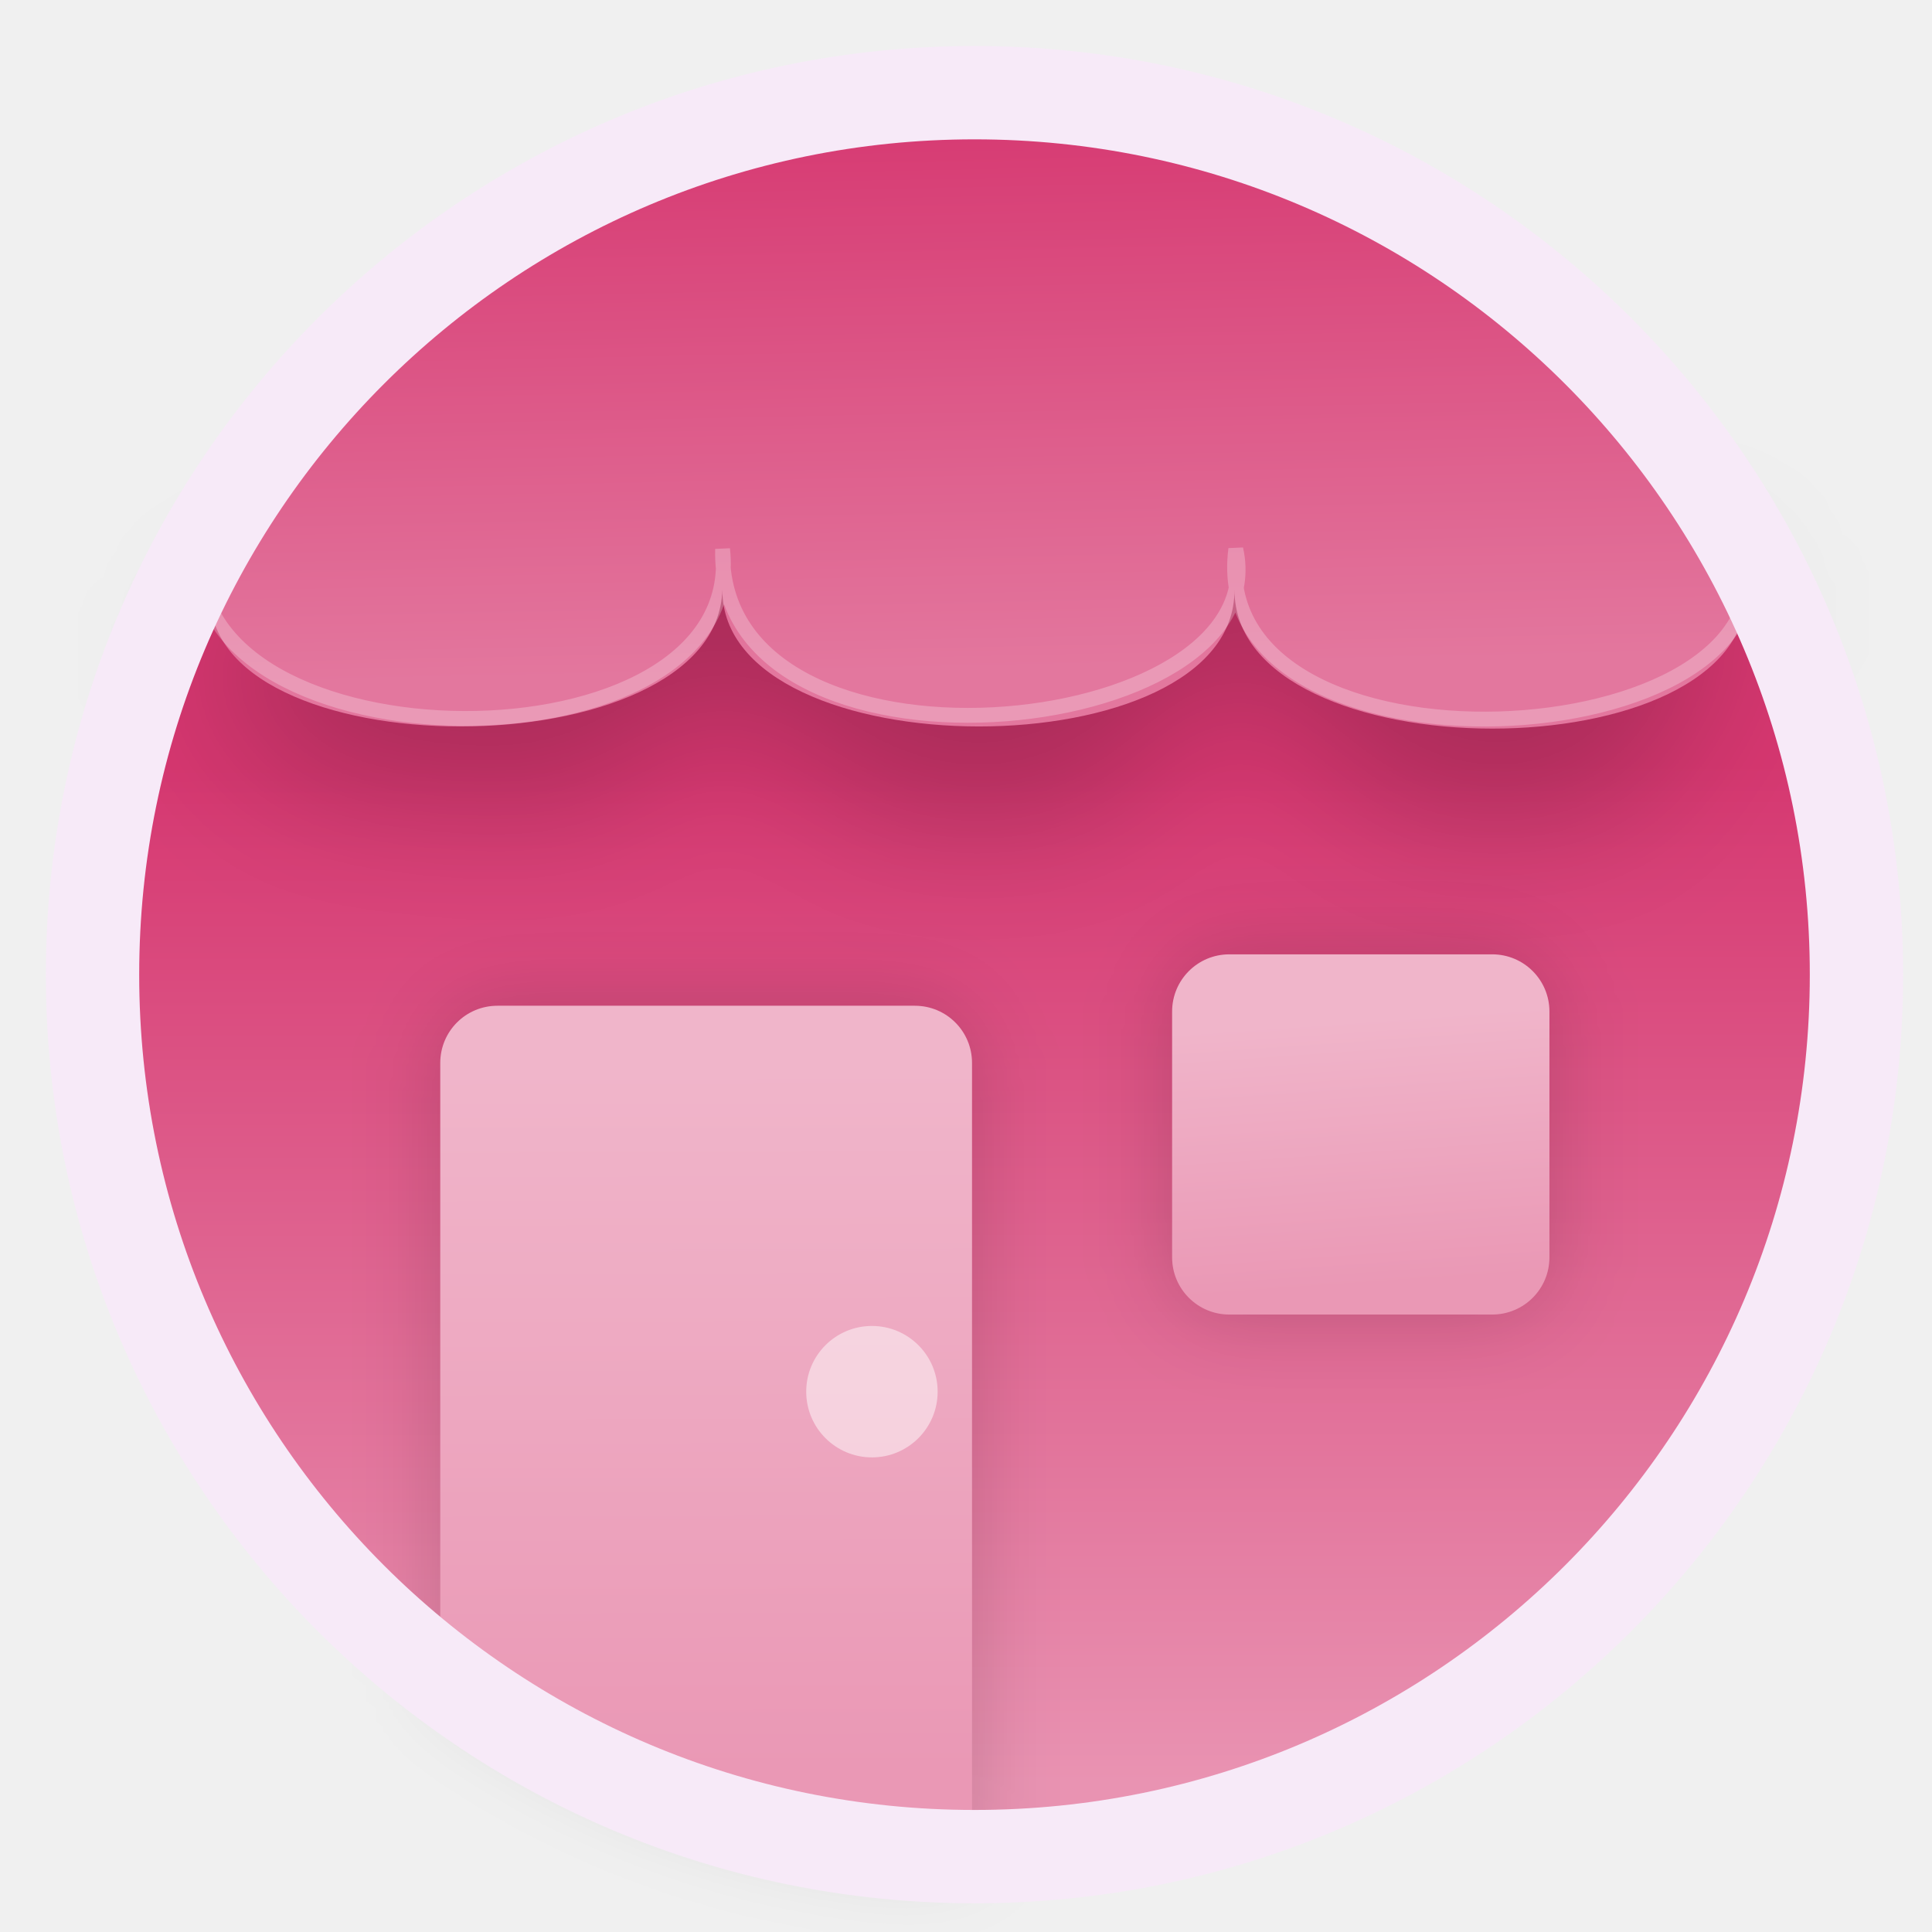
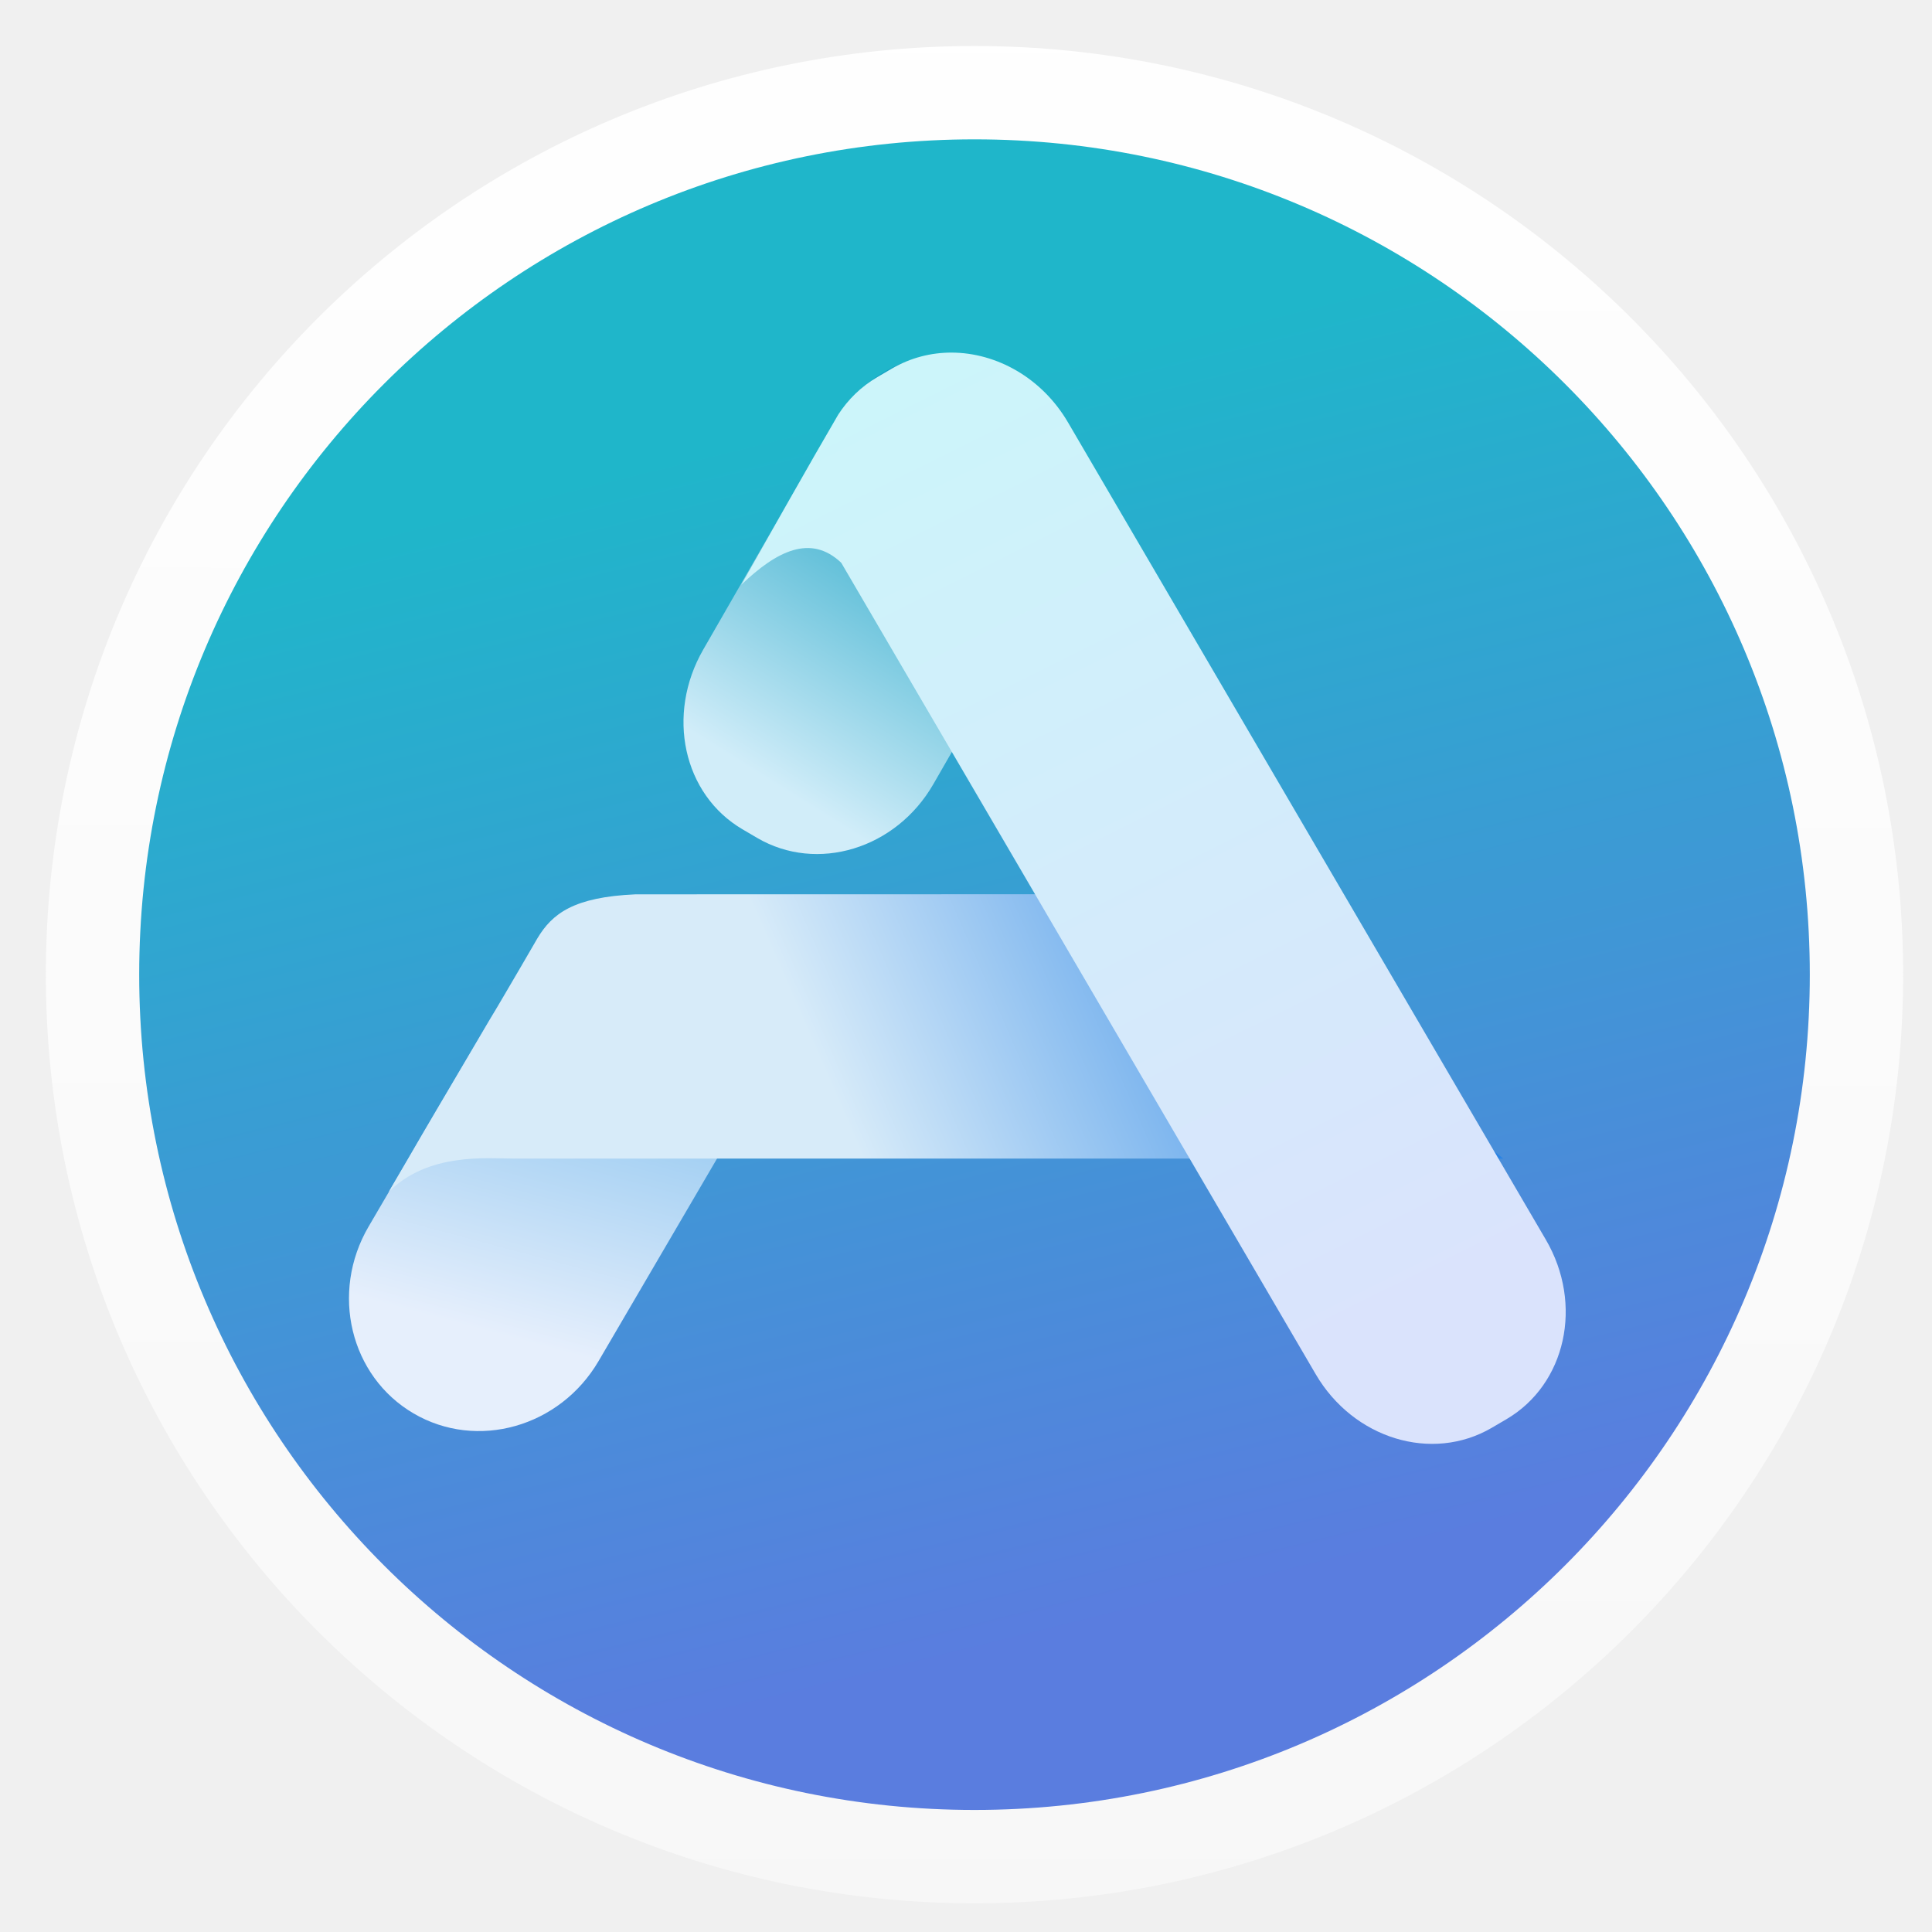
<svg xmlns="http://www.w3.org/2000/svg" xmlns:xlink="http://www.w3.org/1999/xlink" width="64" height="64" viewBox="0 0 16.933 16.933" version="1.1" id="svg8">
  <defs id="defs2">
-     <linearGradient id="linearGradient1345">
-       <stop style="stop-color:#ea98b5;stop-opacity:1;" offset="0" id="stop1341" />
-       <stop style="stop-color:#f0b5ca;stop-opacity:1" offset="1" id="stop1343" />
+     <linearGradient id="linearGradient11953">
+       <stop style="stop-color:#e6effc;stop-opacity:1" offset="0" id="stop11949" />
+       <stop style="stop-color:#2293e0;stop-opacity:1" offset="1" id="stop11951" />
    </linearGradient>
-     <linearGradient id="linearGradient1330">
-       <stop style="stop-color:#d63770;stop-opacity:1;" offset="0" id="stop1326" />
-       <stop style="stop-color:#e993b2;stop-opacity:1" offset="1" id="stop1328" />
+     <linearGradient id="linearGradient9857">
+       <stop style="stop-color:#d7ebf9;stop-opacity:1" offset="0" id="stop9853" />
+       <stop style="stop-color:#2782e4;stop-opacity:1" offset="1" id="stop9855" />
    </linearGradient>
-     <linearGradient id="linearGradient1304">
-       <stop style="stop-color:#e3779e;stop-opacity:1;" offset="0" id="stop1300" />
-       <stop style="stop-color:#d63770;stop-opacity:1" offset="1" id="stop1302" />
+     <linearGradient id="linearGradient5233">
+       <stop style="stop-color:#d1edf9;stop-opacity:1" offset="0" id="stop5229" />
+       <stop style="stop-color:#16a1c3;stop-opacity:1" offset="1" id="stop5231" />
    </linearGradient>
-     <linearGradient id="linearGradient3764" x1="1" x2="47" gradientUnits="userSpaceOnUse" gradientTransform="matrix(0,-1,1,0,-1.5e-6,48)">
-       <stop style="stop-color:#99b901;stop-opacity:1" id="stop7" />
-       <stop offset="1" style="stop-color:#a8cd01;stop-opacity:1" id="stop9" />
+     <linearGradient id="linearGradient1523">
+       <stop style="stop-color:#dae3fc;stop-opacity:1" offset="0" id="stop1519" />
+       <stop style="stop-color:#ccf5fa;stop-opacity:1" offset="1" id="stop1521" />
    </linearGradient>
-     <clipPath id="clipPath-363610498">
-       <g transform="translate(0,-1004.362)" id="g12">
-         <path d="m -24,13 c 0,1.105 -0.672,2 -1.5,2 -0.828,0 -1.5,-0.895 -1.5,-2 0,-1.105 0.672,-2 1.5,-2 0.828,0 1.5,0.895 1.5,2 z" transform="matrix(15.33333,0,0,11.5,415,878.8622)" style="fill:#1890d0" id="path14" />
-       </g>
-     </clipPath>
-     <clipPath id="clipPath-375834240">
-       <g transform="translate(0,-1004.362)" id="g17">
-         <path d="m -24,13 c 0,1.105 -0.672,2 -1.5,2 -0.828,0 -1.5,-0.895 -1.5,-2 0,-1.105 0.672,-2 1.5,-2 0.828,0 1.5,0.895 1.5,2 z" transform="matrix(15.33333,0,0,11.5,415,878.8622)" style="fill:#1890d0" id="path19" />
-       </g>
-     </clipPath>
-     <clipPath id="clipPath4608" clipPathUnits="userSpaceOnUse">
-       <g style="fill:#6ee75c;fill-opacity:1" id="g4610">
-         <path id="path4612" style="fill:#6ee75c;fill-opacity:1" d="M 24,1 C 36.703,1 47,11.297 47,24 47,36.703 36.703,47 24,47 11.297,47 1,36.703 1,24 1,11.297 11.297,1 24,1 z" />
-       </g>
-     </clipPath>
-     <clipPath id="clipPath4614" clipPathUnits="userSpaceOnUse">
-       <g style="fill:#6ee75c;fill-opacity:1" id="g4616">
-         <path id="path4618" style="fill:#6ee75c;fill-opacity:1" d="M 24,1 C 36.703,1 47,11.297 47,24 47,36.703 36.703,47 24,47 11.297,47 1,36.703 1,24 1,11.297 11.297,1 24,1 z" />
-       </g>
-     </clipPath>
-     <clipPath id="clipPath4620" clipPathUnits="userSpaceOnUse">
-       <g style="fill:#6ee75c;fill-opacity:1" id="g4622">
-         <path id="path4624" style="fill:#6ee75c;fill-opacity:1" d="M 24,1 C 36.703,1 47,11.297 47,24 47,36.703 36.703,47 24,47 11.297,47 1,36.703 1,24 1,11.297 11.297,1 24,1 z" />
-       </g>
-     </clipPath>
-     <clipPath id="clipPath4626" clipPathUnits="userSpaceOnUse">
-       <g style="fill:#6ee75c;fill-opacity:1" id="g4628">
-         <path id="path4630" style="fill:#6ee75c;fill-opacity:1" d="M 24,1 C 36.703,1 47,11.297 47,24 47,36.703 36.703,47 24,47 11.297,47 1,36.703 1,24 1,11.297 11.297,1 24,1 z" />
-       </g>
-     </clipPath>
-     <clipPath id="clipPath4632" clipPathUnits="userSpaceOnUse">
-       <g style="fill:#6ee75c;fill-opacity:1" id="g4634">
-         <path id="path4636" style="fill:#6ee75c;fill-opacity:1" d="M 24,1 C 36.703,1 47,11.297 47,24 47,36.703 36.703,47 24,47 11.297,47 1,36.703 1,24 1,11.297 11.297,1 24,1 z" />
-       </g>
-     </clipPath>
-     <clipPath id="clipPath4638" clipPathUnits="userSpaceOnUse">
-       <g style="fill:#6ee75c;fill-opacity:1" id="g4640">
-         <path id="path4642" style="fill:#6ee75c;fill-opacity:1" d="M 24,1 C 36.703,1 47,11.297 47,24 47,36.703 36.703,47 24,47 11.297,47 1,36.703 1,24 1,11.297 11.297,1 24,1 z" />
-       </g>
-     </clipPath>
-     <clipPath id="clipPath4638-8" clipPathUnits="userSpaceOnUse">
-       <g style="fill:#6ee75c;fill-opacity:1" id="g4640-2">
-         <path id="path4642-2" style="fill:#6ee75c;fill-opacity:1" d="M 24,1 C 36.703,1 47,11.297 47,24 47,36.703 36.703,47 24,47 11.297,47 1,36.703 1,24 1,11.297 11.297,1 24,1 z" />
-       </g>
-     </clipPath>
-     <clipPath id="clipPath4632-2" clipPathUnits="userSpaceOnUse">
-       <g style="fill:#6ee75c;fill-opacity:1" id="g4634-0">
-         <path id="path4636-0" style="fill:#6ee75c;fill-opacity:1" d="M 24,1 C 36.703,1 47,11.297 47,24 47,36.703 36.703,47 24,47 11.297,47 1,36.703 1,24 1,11.297 11.297,1 24,1 z" />
-       </g>
-     </clipPath>
-     <clipPath id="clipPath4626-7" clipPathUnits="userSpaceOnUse">
-       <g style="fill:#6ee75c;fill-opacity:1" id="g4628-3">
-         <path id="path4630-1" style="fill:#6ee75c;fill-opacity:1" d="M 24,1 C 36.703,1 47,11.297 47,24 47,36.703 36.703,47 24,47 11.297,47 1,36.703 1,24 1,11.297 11.297,1 24,1 z" />
-       </g>
-     </clipPath>
-     <clipPath id="clipPath4620-3" clipPathUnits="userSpaceOnUse">
-       <g style="fill:#6ee75c;fill-opacity:1" id="g4622-2">
-         <path id="path4624-6" style="fill:#6ee75c;fill-opacity:1" d="M 24,1 C 36.703,1 47,11.297 47,24 47,36.703 36.703,47 24,47 11.297,47 1,36.703 1,24 1,11.297 11.297,1 24,1 z" />
-       </g>
-     </clipPath>
-     <clipPath id="clipPath4614-6" clipPathUnits="userSpaceOnUse">
-       <g style="fill:#6ee75c;fill-opacity:1" id="g4616-6">
-         <path id="path4618-2" style="fill:#6ee75c;fill-opacity:1" d="M 24,1 C 36.703,1 47,11.297 47,24 47,36.703 36.703,47 24,47 11.297,47 1,36.703 1,24 1,11.297 11.297,1 24,1 z" />
-       </g>
-     </clipPath>
-     <clipPath id="clipPath5067" clipPathUnits="userSpaceOnUse">
-       <g style="fill:#6ee75c;fill-opacity:1" id="g5069">
-         <path id="path5071" style="fill:#6ee75c;fill-opacity:1" d="M 24,1 C 36.703,1 47,11.297 47,24 47,36.703 36.703,47 24,47 11.297,47 1,36.703 1,24 1,11.297 11.297,1 24,1 z" />
-       </g>
-     </clipPath>
-     <clipPath id="clipPath-054702263-3">
-       <g id="g17-7" transform="translate(0,-1004.362)">
-         <path id="path19-4" style="fill:#1890d0" transform="matrix(15.33333,0,0,11.5,415,878.8622)" d="m -24,13 c 0,1.105 -0.672,2 -1.5,2 -0.828,0 -1.5,-0.895 -1.5,-2 0,-1.105 0.672,-2 1.5,-2 0.828,0 1.5,0.895 1.5,2 z" />
-       </g>
-     </clipPath>
-     <filter color-interpolation-filters="sRGB" x="0" y="0" width="1" height="1" id="filter3826">
-       <feTurbulence result="result0" seed="0" baseFrequency="1" numOctaves="3" type="fractalNoise" id="feTurbulence3828" />
-       <feColorMatrix type="saturate" values="0" result="result4" id="feColorMatrix3830" />
-       <feComposite k4="0" result="result2" k3="0.5" k2="0.5" k1="1.25" operator="arithmetic" in="SourceGraphic" in2="result4" id="feComposite3832" />
-       <feBlend in="result2" mode="normal" result="result5" in2="SourceGraphic" id="feBlend3834" />
-       <feComposite result="result3" operator="in" in="result5" in2="SourceGraphic" id="feComposite3836" />
-     </filter>
-     <clipPath clipPathUnits="userSpaceOnUse" id="clipPath3881">
-       <path style="fill:#008dff;fill-opacity:1;fill-rule:evenodd;stroke:none" id="path3883" d="m 643,152.5 a 103.5,103.5 0 1 1 -207,0 103.5,103.5 0 1 1 207,0 z" transform="translate(-412,-17)" />
-     </clipPath>
-     <clipPath id="clipPath1129" clipPathUnits="userSpaceOnUse">
-       <rect style="color:#000000;display:inline;overflow:visible;visibility:visible;fill:#4ec670;fill-opacity:1;fill-rule:evenodd;stroke:none;stroke-width:3.6;marker:none;enable-background:accumulate" id="rect1131" width="452.122" height="452.122" x="33.392" y="58.1" ry="20.769" />
-     </clipPath>
-     <linearGradient xlink:href="#linearGradient1304" id="linearGradient1306" x1="32.673" y1="22.174" x2="32.281" y2="3.07" gradientUnits="userSpaceOnUse" />
-     <linearGradient xlink:href="#linearGradient1330" id="linearGradient1332" x1="7.757" y1="286.766" x2="7.766" y2="295.696" gradientUnits="userSpaceOnUse" />
-     <linearGradient xlink:href="#linearGradient1345" id="linearGradient1347" x1="24.763" y1="58.65" x2="24.699" y2="35.347" gradientUnits="userSpaceOnUse" />
-     <linearGradient xlink:href="#linearGradient1345" id="linearGradient1355" x1="11.761" y1="291.356" x2="11.596" y2="289.017" gradientUnits="userSpaceOnUse" />
-     <filter style="color-interpolation-filters:sRGB" id="filter1374" x="-0.095" width="1.189" y="-0.116" height="1.233">
-       <feGaussianBlur stdDeviation="1.449" id="feGaussianBlur1376" />
-     </filter>
-     <filter style="color-interpolation-filters:sRGB" id="filter1417" x="-0.112" width="1.224" y="-0.488" height="1.975">
-       <feGaussianBlur stdDeviation="0.634" id="feGaussianBlur1419" />
-     </filter>
+     <linearGradient id="linearGradient1086">
+       <stop style="stop-color:#1fb6ca;stop-opacity:1" offset="0" id="stop1082" />
+       <stop style="stop-color:#5a7ddf;stop-opacity:1" offset="1" id="stop1084" />
+     </linearGradient>
+     <linearGradient id="linearGradient838">
+       <stop style="stop-color:#ffffff;stop-opacity:1" offset="0" id="stop834" />
+       <stop style="stop-color:#f7f7f7;stop-opacity:1" offset="1" id="stop836" />
+     </linearGradient>
+     <linearGradient id="linearGradient842">
+       <stop style="stop-color:#ffffff;stop-opacity:1" offset="0" id="stop838" />
+       <stop style="stop-color:#e4e4e4;stop-opacity:1" offset="1" id="stop840" />
+     </linearGradient>
+     <linearGradient xlink:href="#linearGradient842" id="linearGradient844" x1="9.757" y1="280.907" x2="9.309" y2="296.546" gradientUnits="userSpaceOnUse" />
+     <linearGradient xlink:href="#linearGradient838" id="linearGradient840" x1="8.624" y1="279.395" x2="8.6" y2="297.491" gradientUnits="userSpaceOnUse" />
+     <linearGradient xlink:href="#linearGradient1086" id="linearGradient1088" x1="6.718" y1="283.855" x2="9.319" y2="294.403" gradientUnits="userSpaceOnUse" />
+     <linearGradient xlink:href="#linearGradient1523" id="linearGradient1525" x1="12.483" y1="291.488" x2="8.34" y2="283.157" gradientUnits="userSpaceOnUse" />
+     <linearGradient xlink:href="#linearGradient5233" id="linearGradient5235" x1="6.715" y1="286.898" x2="8.502" y2="284.041" gradientUnits="userSpaceOnUse" />
+     <linearGradient xlink:href="#linearGradient9857" id="linearGradient9859" x1="7.117" y1="289.21" x2="11.895" y2="287.117" gradientUnits="userSpaceOnUse" />
+     <linearGradient xlink:href="#linearGradient11953" id="linearGradient11955" x1="-150.295" y1="249.848" x2="-148.714" y2="244.08" gradientUnits="userSpaceOnUse" />
  </defs>
  <g id="layer1" transform="translate(0,-280.0667)">
-     <circle style="opacity:1;fill:url(#linearGradient1332);fill-opacity:1;stroke:none;stroke-width:0.818;stroke-linecap:round;stroke-miterlimit:4;stroke-dasharray:none;stroke-dashoffset:0;stroke-opacity:1" id="path826" cx="8.541" cy="288.609" r="7.73" />
-     <path style="fill:#000000;fill-opacity:0.212;stroke:none;stroke-width:0.265px;stroke-linecap:butt;stroke-linejoin:miter;stroke-opacity:1;filter:url(#filter1417)" d="m 1.743,285.661 0.868,1.207 2.48,0.213 1.228,-1.063 v 0 0 0 l 1.536,1.205 1.701,-0.071 1.263,-1.491 1.501,1.562 1.843,-0.071 1.145,-1.916 -8.587,-1.131 z" id="path1399" />
-     <path style="fill:url(#linearGradient1306);stroke:none;stroke-width:1px;stroke-linecap:butt;stroke-linejoin:miter;stroke-opacity:1;fill-opacity:1" d="M 32.281 3.07 A 29.215 29.215 0 0 0 7.043 17.625 L 6.965 19.535 C 6.579 25.561 23.77 25.587 23.928 19.535 C 23.921 25.561 40.925 25.587 40.893 19.535 C 40.886 25.656 57.984 25.682 57.857 19.535 L 58.252 18.916 A 29.215 29.215 0 0 0 32.281 3.07 z " transform="matrix(0.2645833,0,0,0.2645833,0,280.0667)" id="path1295" />
-     <path style="fill:none;stroke:#ffffff;stroke-width:0.13;stroke-linecap:butt;stroke-linejoin:miter;stroke-miterlimit:4;stroke-dasharray:none;stroke-opacity:0.25" d="m 15.297,284.879 c 0.474,1.842 -4.742,2.127 -4.466,0 0.377,1.691 -4.55,2.18 -4.498,0 0.222,1.999 -4.743,1.96 -4.579,0" id="path1378" />
-     <path style="opacity:1;fill:#000000;fill-opacity:0.163;stroke:none;stroke-width:0.416;stroke-linecap:round;stroke-miterlimit:4;stroke-dasharray:none;stroke-dashoffset:0;stroke-opacity:1;filter:url(#filter1374)" d="M 40.723 31.611 C 39.673 31.611 38.828 32.457 38.828 33.506 L 38.828 41.65 C 38.828 42.7 39.673 43.545 40.723 43.545 L 49.434 43.545 C 50.483 43.545 51.328 42.7 51.328 41.65 L 51.328 33.506 C 51.328 32.457 50.483 31.611 49.434 31.611 L 40.723 31.611 z M 16.479 33.316 C 15.429 33.316 14.584 34.162 14.584 35.211 L 14.584 55.482 A 29.215 29.215 0 0 0 31.967 61.484 C 32.11 61.217 32.199 60.915 32.199 60.59 L 32.199 35.211 C 32.199 34.162 31.354 33.316 30.305 33.316 L 16.479 33.316 z " transform="matrix(0.2645833,0,0,0.2645833,0,280.0667)" id="path1359" />
-     <path style="opacity:1;fill:url(#linearGradient1347);fill-opacity:1;stroke:none;stroke-width:0.416;stroke-linecap:round;stroke-miterlimit:4;stroke-dasharray:none;stroke-dashoffset:0;stroke-opacity:1" d="M 16.479 33.316 C 15.429 33.316 14.584 34.162 14.584 35.211 L 14.584 55.482 A 29.215 29.215 0 0 0 31.967 61.484 C 32.11 61.217 32.199 60.915 32.199 60.59 L 32.199 35.211 C 32.199 34.162 31.354 33.316 30.305 33.316 L 16.479 33.316 z " transform="matrix(0.2645833,0,0,0.2645833,0,280.0667)" id="rect1336" />
-     <circle r="7.73" cy="288.609" cx="8.541" id="circle872" style="opacity:1;fill:none;fill-opacity:1;stroke:#f7eaf8;stroke-width:0.818;stroke-linecap:round;stroke-miterlimit:4;stroke-dasharray:none;stroke-dashoffset:0;stroke-opacity:1" />
-     <rect style="opacity:1;fill:url(#linearGradient1355);fill-opacity:1;stroke:none;stroke-width:0.11;stroke-linecap:round;stroke-miterlimit:4;stroke-dasharray:none;stroke-dashoffset:0;stroke-opacity:1" id="rect1334" width="3.307" height="3.157" x="10.273" y="288.431" ry="0.501" />
-     <circle style="opacity:1;fill:#ffffff;fill-opacity:0.489;stroke:none;stroke-width:0.11;stroke-linecap:round;stroke-miterlimit:4;stroke-dasharray:none;stroke-dashoffset:0;stroke-opacity:1" id="path1357" cx="7.642" cy="292.264" r="0.576" />
+     <circle style="opacity:1;fill:url(#linearGradient1088);fill-opacity:1;stroke:none;stroke-width:0.818;stroke-linecap:round;stroke-miterlimit:4;stroke-dasharray:none;stroke-dashoffset:0;stroke-opacity:1" id="path826" cx="8.541" cy="288.609" r="7.73" />
+     <path id="circle872" style="opacity:1;fill:none;fill-opacity:1;stroke:url(#linearGradient844);stroke-width:0.818;stroke-linecap:round;stroke-miterlimit:4;stroke-dasharray:none;stroke-dashoffset:0;stroke-opacity:1" r="7.73" cy="288.609" cx="8.541" />
+     <circle r="7.73" cy="288.609" cx="8.541" id="circle832" style="opacity:1;fill:none;fill-opacity:1;stroke:url(#linearGradient840);stroke-width:0.818;stroke-linecap:round;stroke-miterlimit:4;stroke-dasharray:none;stroke-dashoffset:0;stroke-opacity:1" />
+     <path id="rect1233" style="opacity:1;fill:url(#linearGradient5235);stroke-width:0.033;stroke-linecap:round;stroke-linejoin:round;fill-opacity:1" d="m 8.974,283.383 -0.128,-0.075 c -0.523,-0.306 -1.215,-0.098 -1.543,0.471 l -1.14,1.982 c -0.327,0.569 -0.177,1.269 0.346,1.575 l 0.128,0.075 c 0.523,0.306 1.215,0.098 1.543,-0.471 l 1.14,-1.982 c 0.327,-0.569 0.177,-1.269 -0.346,-1.575 z" />
+     <rect style="opacity:1;fill:url(#linearGradient11955);stroke-width:0.033;stroke-linecap:round;stroke-linejoin:round;fill-opacity:1" id="rect3987" width="2.335" height="4.52" x="-151.979" y="246.077" rx="1.168" ry="1.215" transform="matrix(-0.8631334,-0.504976,-0.504976,0.8631334,0,0)" />
+     <path id="path1989" style="fill:url(#linearGradient9859);fill-opacity:1;stroke:none;stroke-width:0.087px;stroke-linecap:butt;stroke-linejoin:miter;stroke-opacity:1" d="m 5.571,287.905 c -0.545,0.024 -0.731,0.17 -0.86,0.384 -0.372,0.644 -0.843,1.428 -1.129,1.924 -0.067,0.116 -0.113,0.193 -0.175,0.3 0.347,-0.347 0.861,-0.292 1.096,-0.292 H 13.175 l -2.829,-2.317 z" />
+     <path id="rect1033" style="opacity:1;fill:url(#linearGradient1525);stroke-width:0.033;stroke-linecap:round;stroke-linejoin:round;fill-opacity:1" d="m 8.34,283.157 c -0.18,-2.7e-4 -0.359,0.045 -0.523,0.14 l -0.128,0.075 c -0.142,0.083 -0.257,0.197 -0.342,0.328 -0.275,0.47 -0.57,0.999 -0.849,1.491 0.309,-0.295 0.607,-0.446 0.875,-0.192 l 4.158,7.111 c 0.331,0.567 1.019,0.777 1.543,0.471 l 0.128,-0.075 c 0.523,-0.306 0.678,-1.008 0.346,-1.575 l -4.188,-7.163 C 9.132,283.379 8.735,283.158 8.34,283.157 Z" />
  </g>
</svg>
